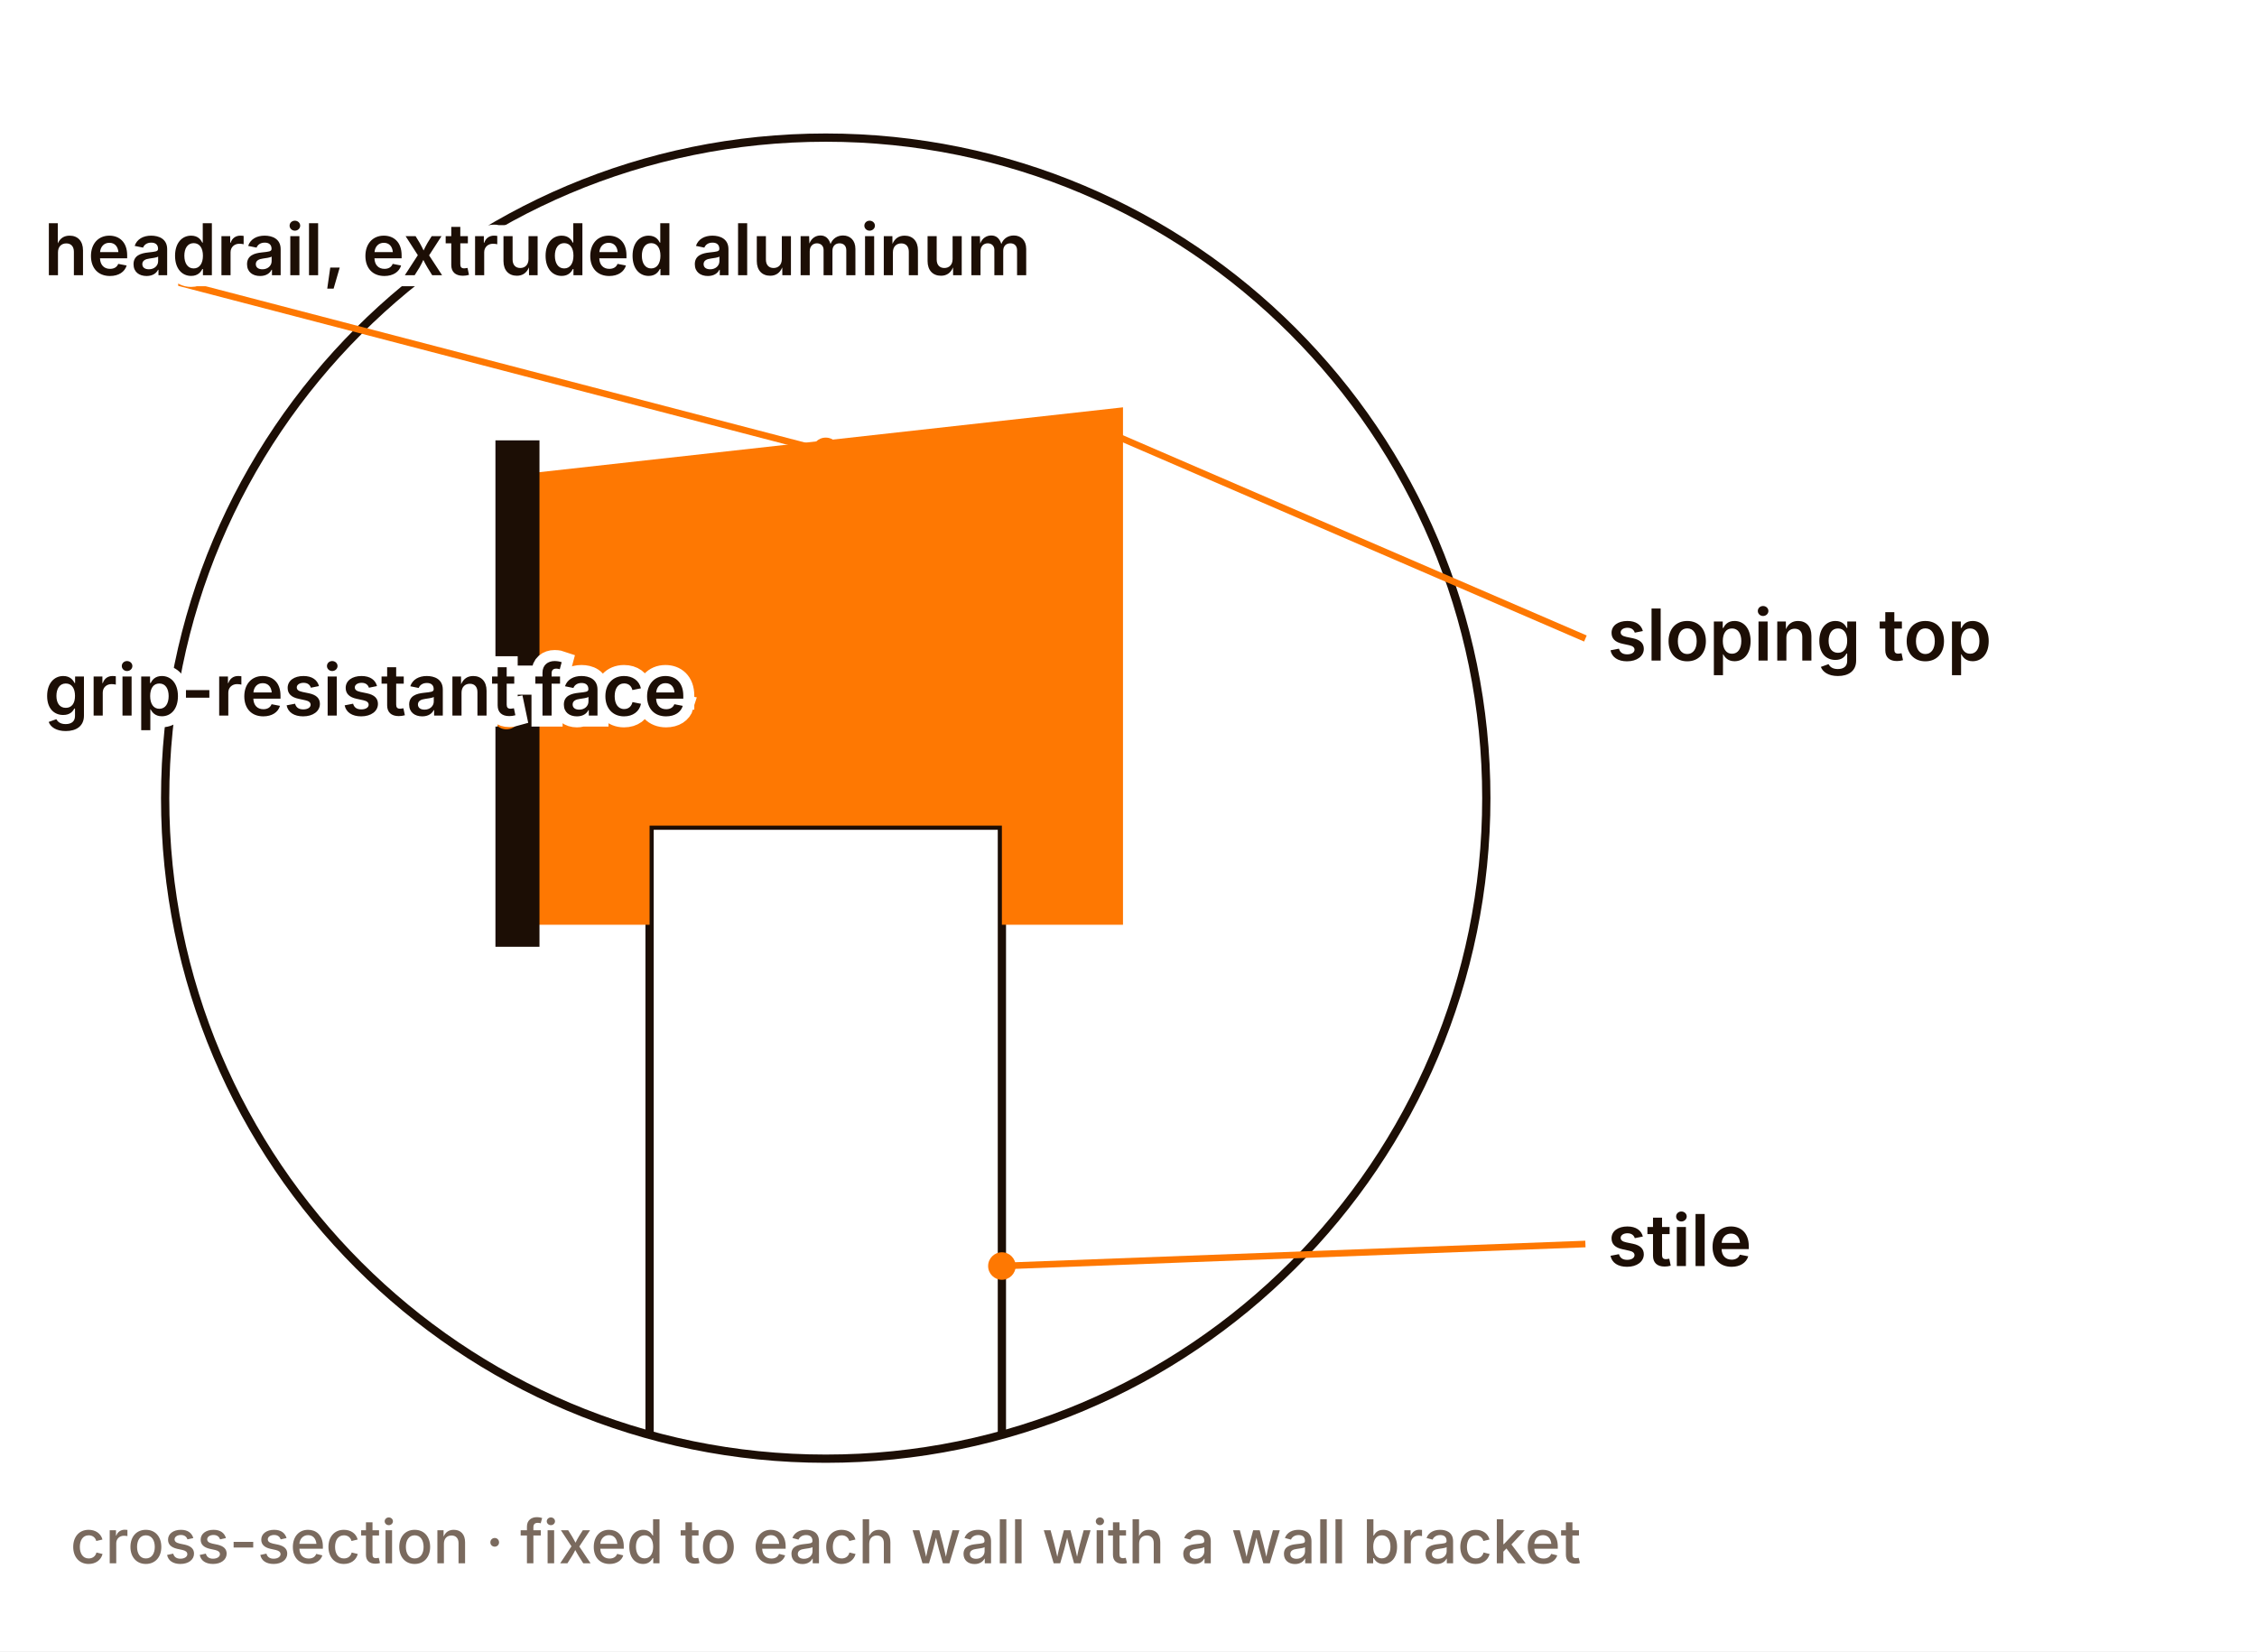
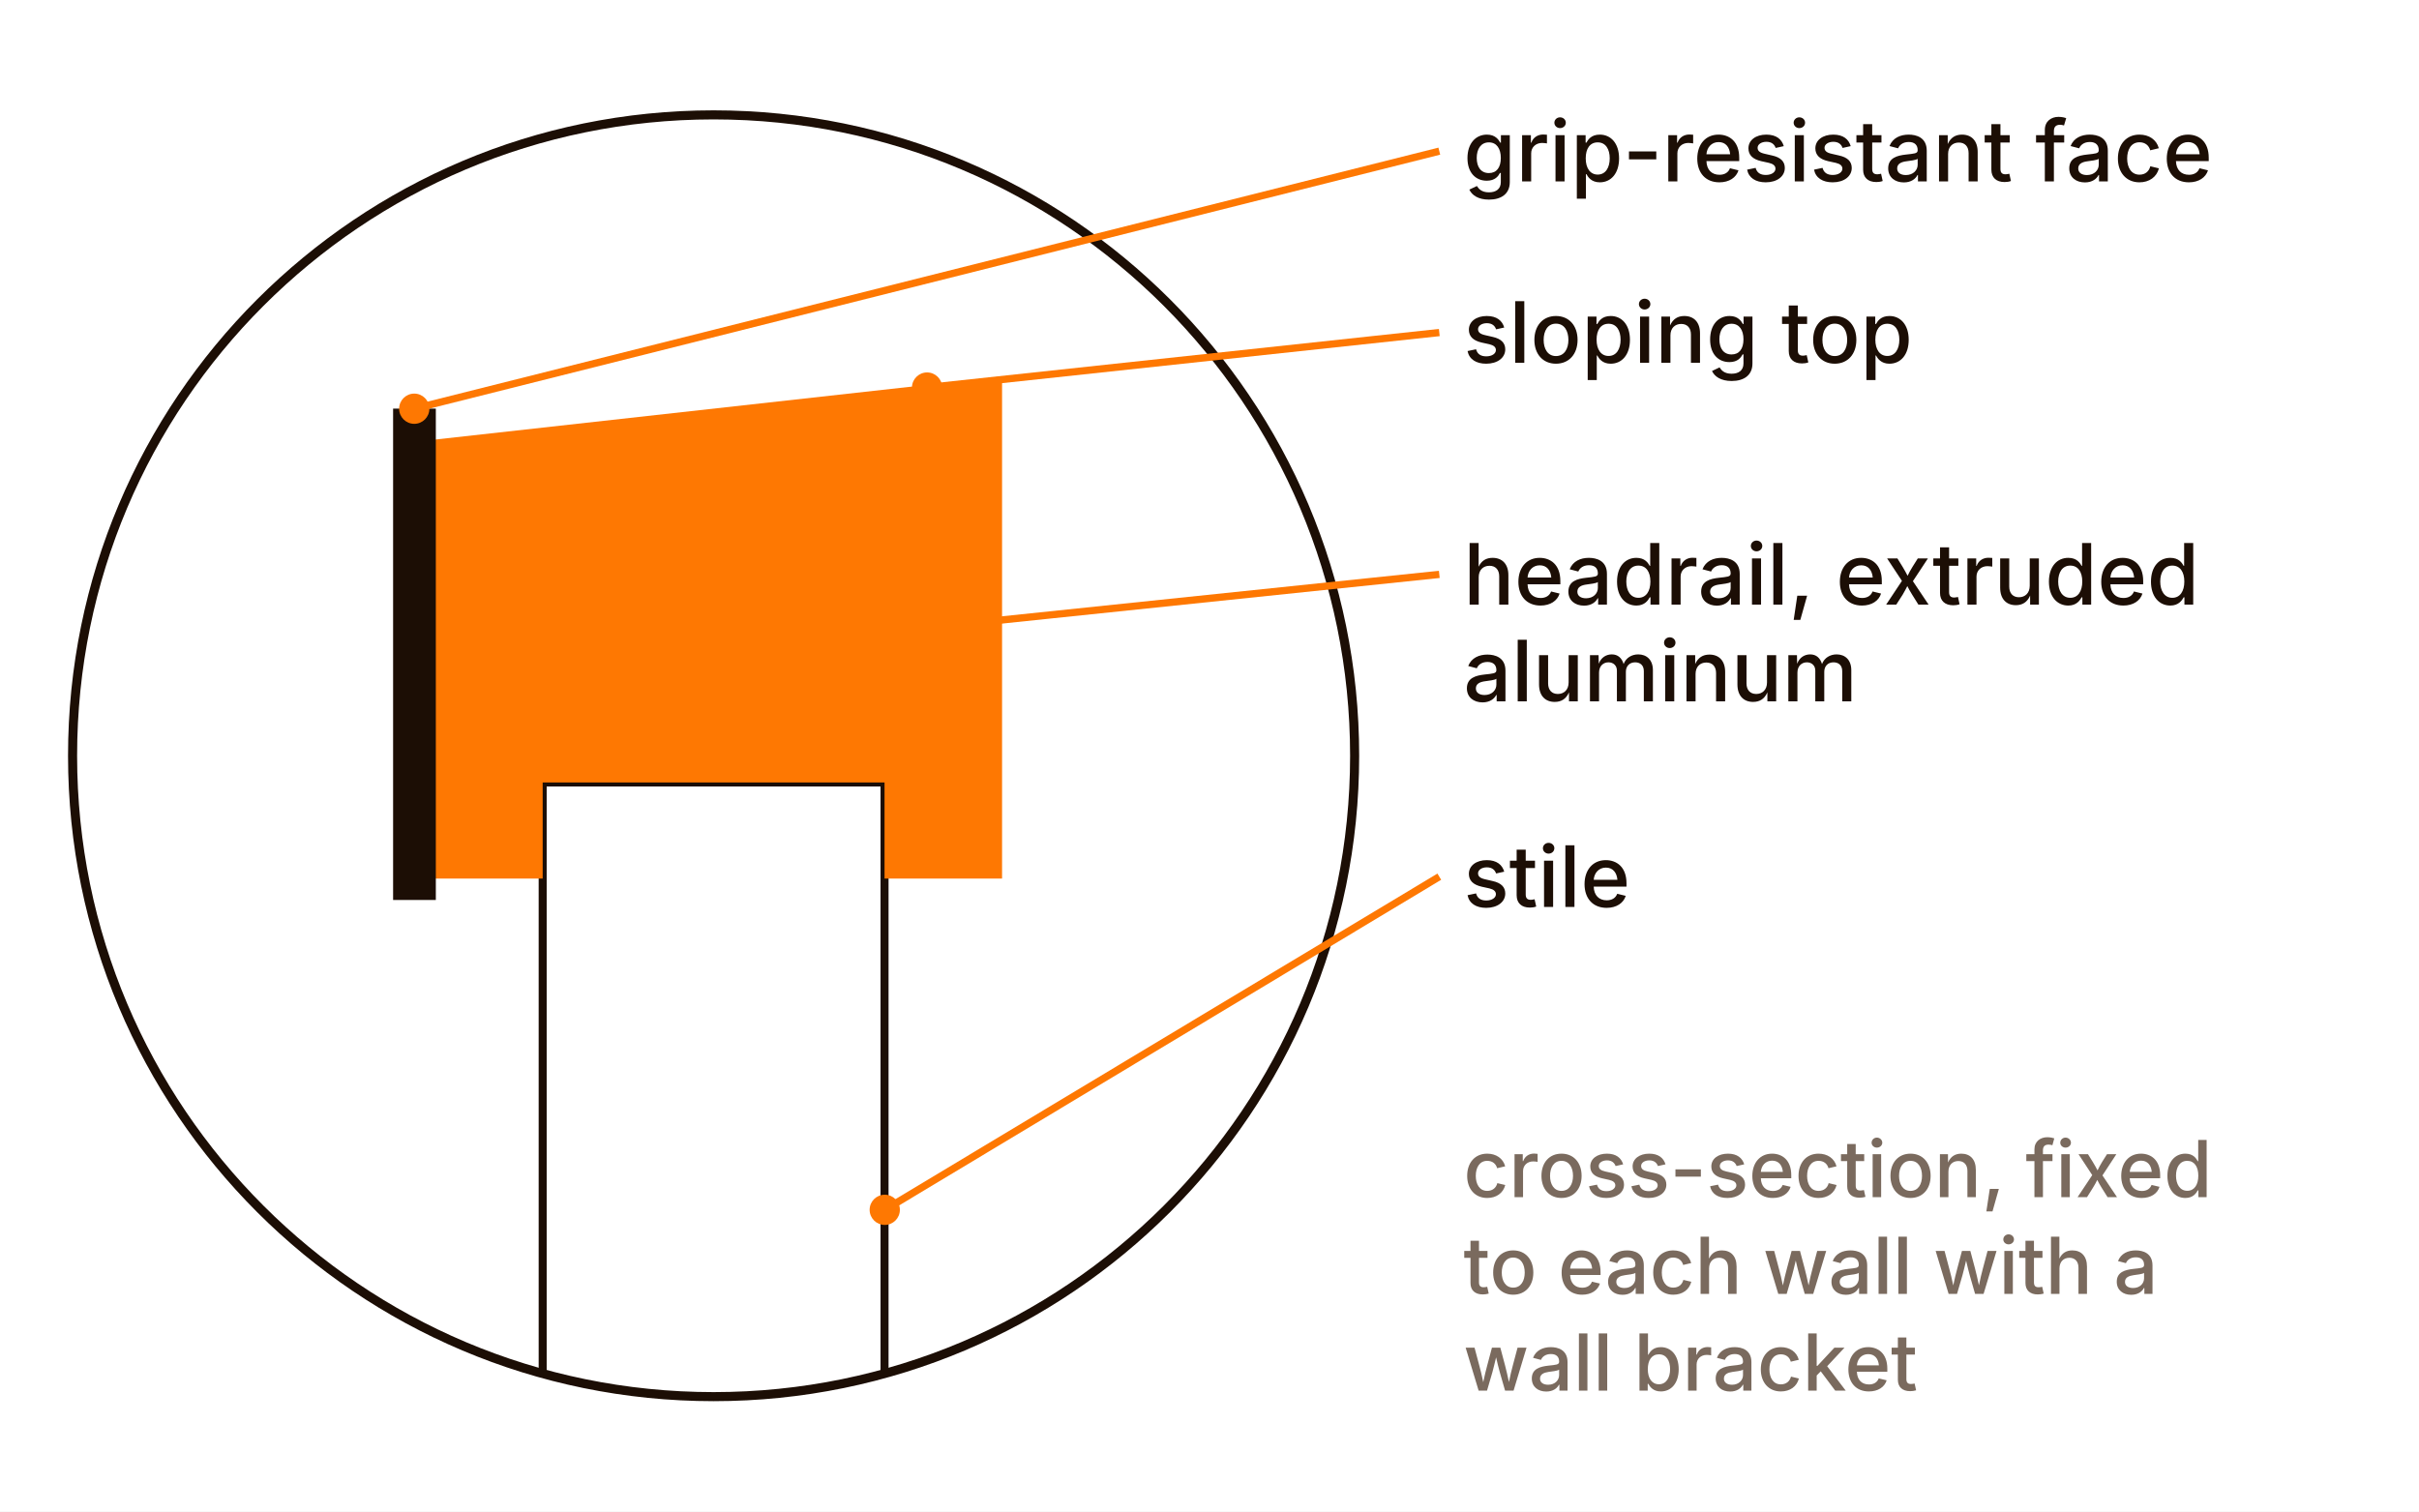
- <svg xmlns="http://www.w3.org/2000/svg" viewBox="0 0 410 300" width="410" height="300" role="img" aria-labelledby="t-mounting-overhead-braced-detail-headrail d-mounting-overhead-braced-detail-headrail" font-family="Inter, ui-sans-serif, system-ui, sans-serif">
+ <svg xmlns="http://www.w3.org/2000/svg" viewBox="0 0 400 250" width="400" height="250" role="img" aria-labelledby="t-mounting-overhead-braced-detail-headrail d-mounting-overhead-braced-detail-headrail" font-family="Inter, ui-sans-serif, system-ui, sans-serif">
  <defs>
    <pattern id="hatch-mounting-overhead-braced-detail-headrail" width="8" height="8" patternUnits="userSpaceOnUse" patternTransform="rotate(45)">
      <rect width="8" height="8" fill="#f2f0ec" />
      <line x1="0" y1="0" x2="0" y2="8" stroke="#cfc7bc" stroke-width="1.5" />
    </pattern>
    <marker id="tick-mounting-overhead-braced-detail-headrail" viewBox="0 0 10 10" refX="5" refY="5" markerWidth="8" markerHeight="8" orient="auto">
      <path d="M2 8 L8 2" stroke="#7a6a5e" stroke-width="1.5" />
    </marker>
  </defs>
-   <rect width="410" height="300" fill="#ffffff" />
-   <clipPath id="c-mounting-overhead-braced-detail-headrail">
-     <circle cx="150" cy="145" r="120" />
-   </clipPath>
-   <g clip-path="url(#c-mounting-overhead-braced-detail-headrail)">
-     <rect x="118" y="150" width="64" height="170" fill="#ffffff" stroke="#1c0e05" stroke-width="1.5" />
-     <path d="M96 86 L204 74 L204 168 L182 168 L182 150 L118 150 L118 168 L96 168 Z" fill="#fe7802" />
-     <rect x="90" y="80" width="8" height="92" fill="#1c0e05" stroke="none" stroke-width="1.5" />
+   <rect width="400" height="250" fill="#ffffff" />
+   <g transform="translate(118 125) scale(0.8833) translate(-150 -145)">
+     <clipPath id="c-mounting-overhead-braced-detail-headrail">
+       <circle cx="150" cy="145" r="120" />
+     </clipPath>
+     <g clip-path="url(#c-mounting-overhead-braced-detail-headrail)">
+       <rect x="118" y="150" width="64" height="170" fill="#ffffff" stroke="#1c0e05" stroke-width="1.5" />
+       <path d="M96 86 L204 74 L204 168 L182 168 L182 150 L118 150 L118 168 L96 168 Z" fill="#fe7802" />
+       <rect x="90" y="80" width="8" height="92" fill="#1c0e05" stroke="none" stroke-width="1.5" />
+     </g>
  </g>
-   <circle cx="150" cy="145" r="120" fill="none" stroke="#1c0e05" stroke-width="1.5" />
-   <line x1="12" y1="46" x2="150" y2="82" stroke="#fe7802" stroke-width="1.2" />
-   <circle cx="150" cy="82" r="2.5" fill="#fe7802" />
-   <text x="8" y="50" font-size="13" font-weight="600" fill="#1c0e05" paint-order="stroke" stroke="#fff" stroke-width="4">headrail, extruded aluminum</text>
-   <line x1="12" y1="126" x2="92" y2="130" stroke="#fe7802" stroke-width="1.2" />
-   <circle cx="92" cy="130" r="2.5" fill="#fe7802" />
-   <text x="8" y="130" font-size="13" font-weight="600" fill="#1c0e05" paint-order="stroke" stroke="#fff" stroke-width="4">grip-resistant face</text>
-   <line x1="288" y1="116" x2="200" y2="78" stroke="#fe7802" stroke-width="1.2" />
-   <circle cx="200" cy="78" r="2.5" fill="#fe7802" />
-   <text x="292" y="120" font-size="13" font-weight="600" fill="#1c0e05" paint-order="stroke" stroke="#fff" stroke-width="4">sloping top</text>
-   <line x1="288" y1="226" x2="182" y2="230" stroke="#fe7802" stroke-width="1.2" />
-   <circle cx="182" cy="230" r="2.5" fill="#fe7802" />
-   <text x="292" y="230" font-size="13" font-weight="600" fill="#1c0e05" paint-order="stroke" stroke="#fff" stroke-width="4">stile</text>
-   <text x="150" y="284" font-size="11" font-weight="500" fill="#7a6a5e" text-anchor="middle">cross-section · fixed to each wall with a wall bracket</text>
+   <circle cx="118" cy="125" r="106" fill="none" stroke="#1c0e05" stroke-width="1.5" />
+   <line x1="238" y1="25" x2="68.5" y2="67.6" stroke="#fe7802" stroke-width="1.2" />
+   <circle cx="68.5" cy="67.6" r="2.5" fill="#fe7802" />
+   <text x="242" y="30" font-size="14" font-weight="500" fill="#1c0e05" text-anchor="start" paint-order="stroke" stroke="#fff" stroke-width="4">grip-resistant face</text>
+   <line x1="238" y1="55" x2="153.3" y2="64.1" stroke="#fe7802" stroke-width="1.2" />
+   <circle cx="153.3" cy="64.1" r="2.5" fill="#fe7802" />
+   <text x="242" y="60" font-size="14" font-weight="500" fill="#1c0e05" text-anchor="start" paint-order="stroke" stroke="#fff" stroke-width="4">sloping top</text>
+   <line x1="238" y1="95" x2="162.2" y2="102.9" stroke="#fe7802" stroke-width="1.2" />
+   <circle cx="162.2" cy="102.9" r="2.5" fill="#fe7802" />
+   <text x="242" y="100" font-size="14" font-weight="500" fill="#1c0e05" text-anchor="start" paint-order="stroke" stroke="#fff" stroke-width="4">headrail, extruded</text>
+   <text x="242" y="116" font-size="14" font-weight="500" fill="#1c0e05" text-anchor="start" paint-order="stroke" stroke="#fff" stroke-width="4">aluminum</text>
+   <line x1="238" y1="145" x2="146.3" y2="200.1" stroke="#fe7802" stroke-width="1.2" />
+   <circle cx="146.3" cy="200.1" r="2.5" fill="#fe7802" />
+   <text x="242" y="150" font-size="14" font-weight="500" fill="#1c0e05" text-anchor="start" paint-order="stroke" stroke="#fff" stroke-width="4">stile</text>
+   <text x="242" y="198" font-size="13" font-weight="500" fill="#7a6a5e" text-anchor="start">cross-section, fixed</text>
+   <text x="242" y="214" font-size="13" font-weight="500" fill="#7a6a5e" text-anchor="start">to each wall with a</text>
+   <text x="242" y="230" font-size="13" font-weight="500" fill="#7a6a5e" text-anchor="start">wall bracket</text>
</svg>
